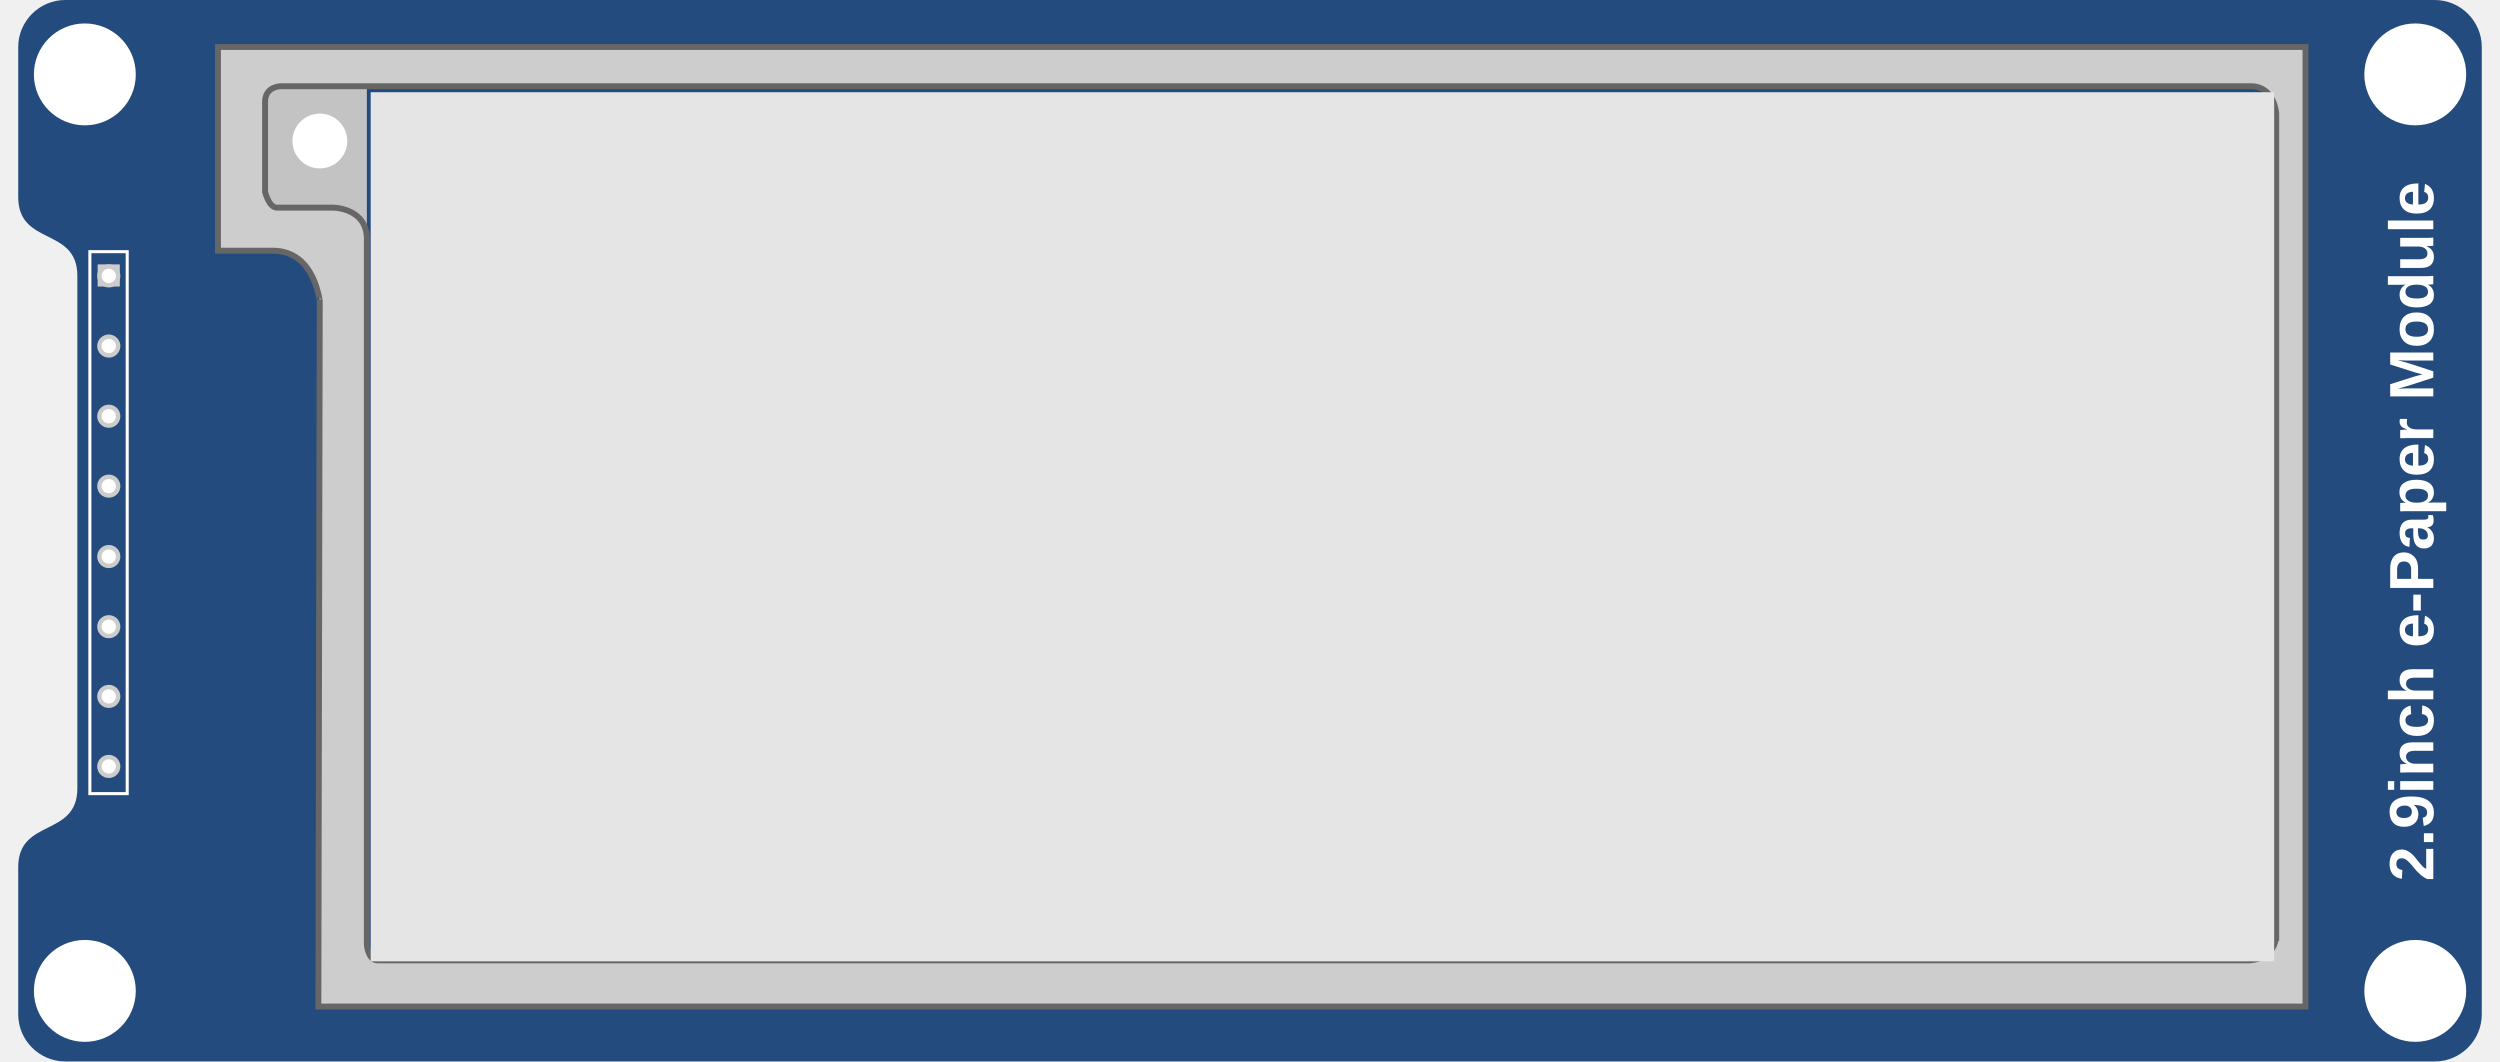
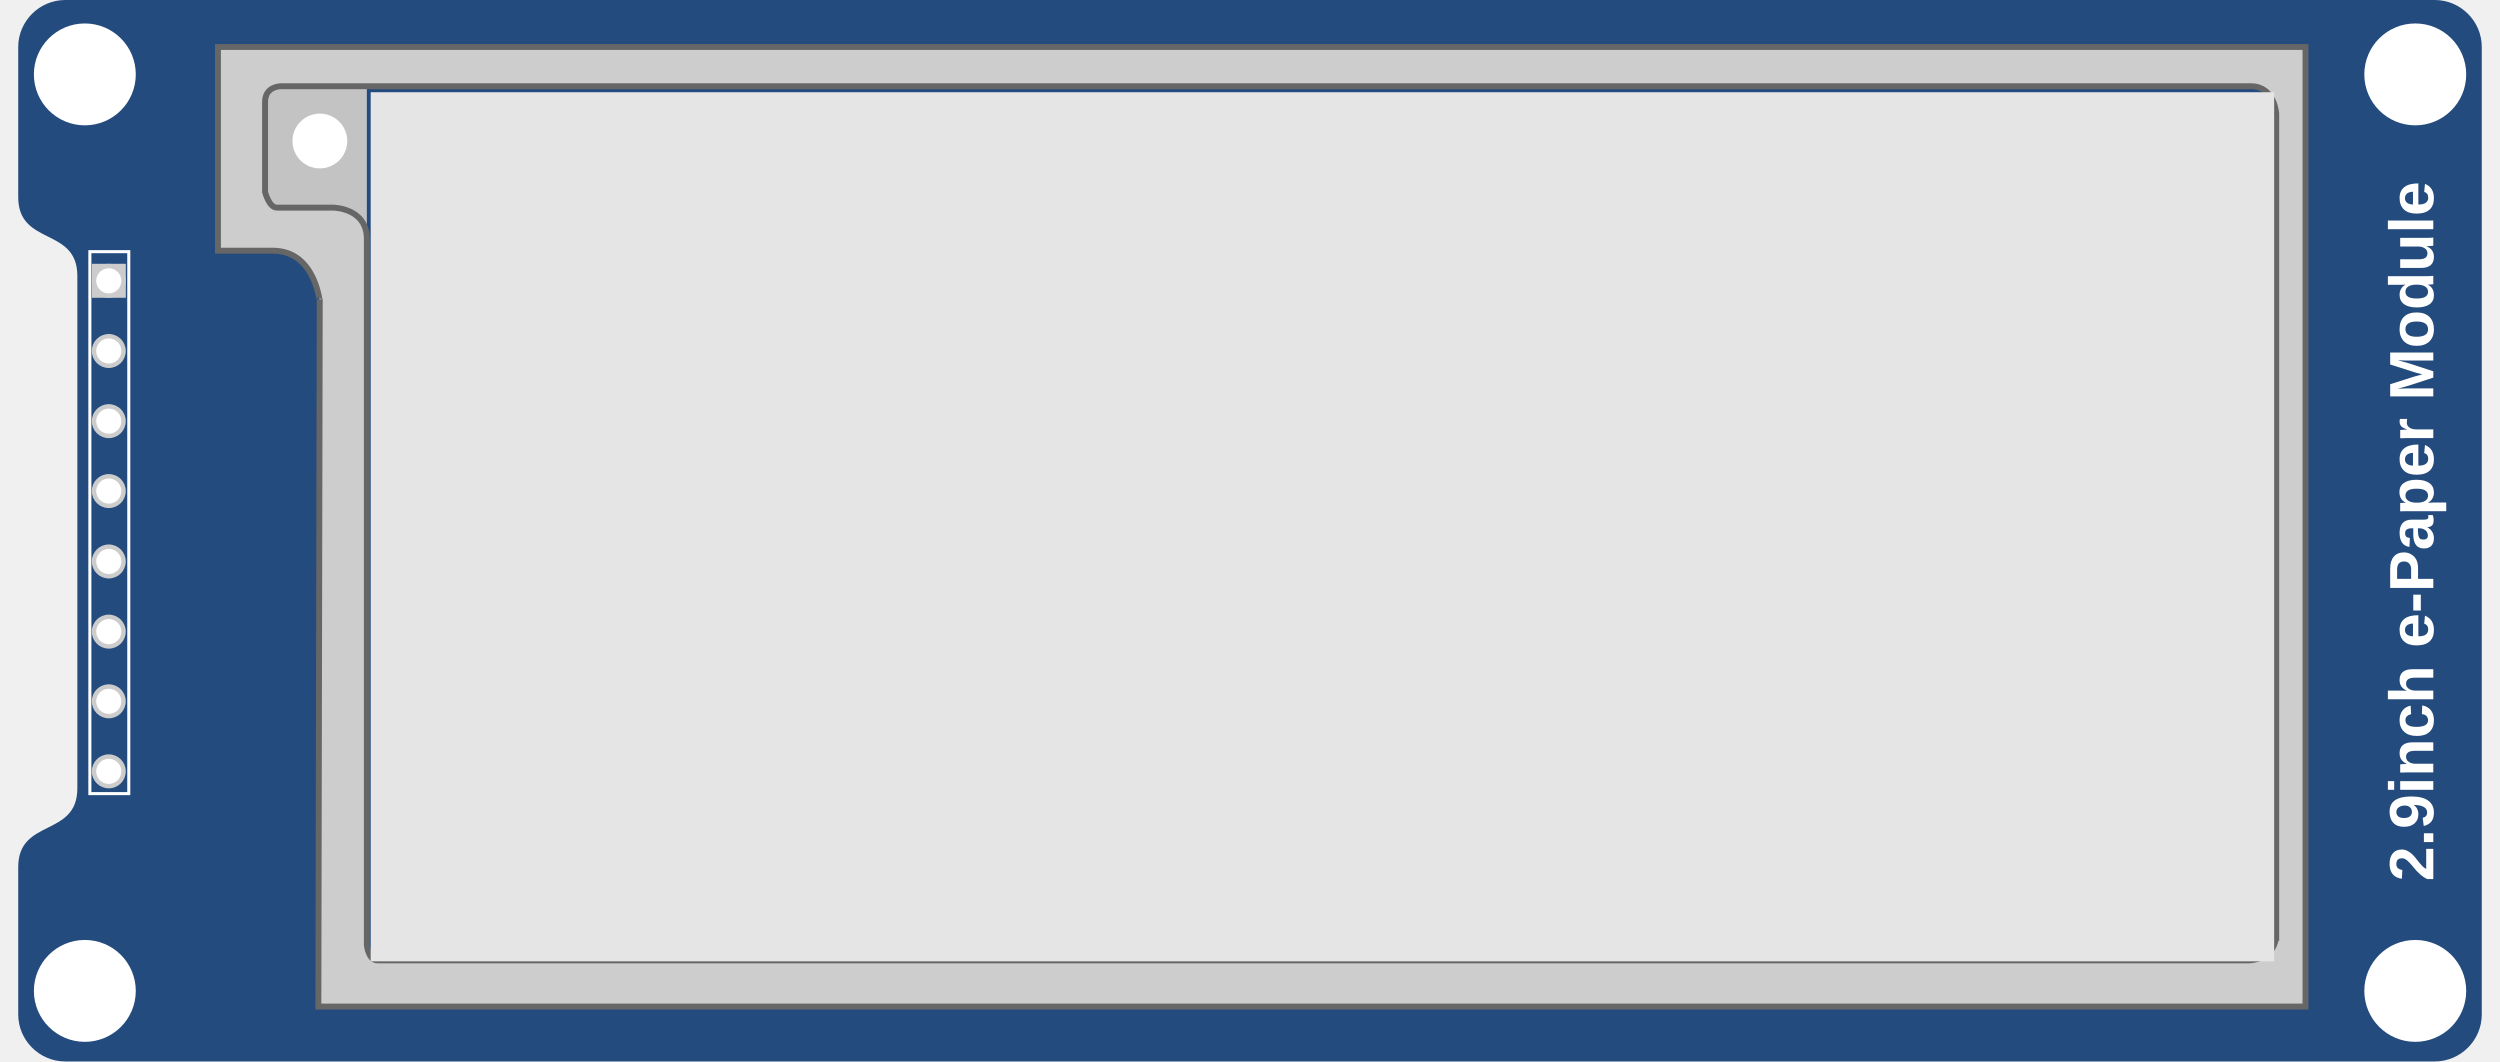
<svg xmlns="http://www.w3.org/2000/svg" id="ePaperModule" width="89.5mm" height="38mm" viewBox="0 0 250.01 107.72">
  <defs>
    <style>
            .cls-1{fill:none;stroke:#fff;stroke-width:.31px;}.cls-1,.cls-2,.cls-3{stroke-miterlimit:4.51;}.cls-4{font-family:Arial-BoldMT,
            Arial;font-size:6.36px;font-weight:700;}.cls-4,.cls-5,.cls-3{fill:#fff;}.cls-4,.cls-6{isolation:isolate;}.cls-2{fill:#cdcdcd;stroke:#666;stroke-width:.6px;}.cls-7{fill:#c3c3c3;}.cls-8{fill:#e5e5e5;}.cls-3{stroke:#ccc;stroke-width:.45px;}.cls-9{fill:#ccc;}.cls-10{fill:#244b7e;}</style>
  </defs>
  <path id="Board" class="cls-10" d="m 245.24 0 h -240.47 c -2.62 0 -4.77 2.15 -4.77 4.77 v 15.23 c 0 5 6 3 6 8 v 52 c 0 5 -6 3 -6 8 v 14.95 c 0 2.62 2.15 4.77 4.77 4.77 h 240.47 c 2.62 0 4.77 -2.15 4.77 -4.77 v -98.18 c 0 -2.62 -2.15 -4.77 -4.77 -4.77 z" />
  <g id="tab">
    <rect id="tab-base" class="cls-7" x="24.25" y="8.74" width="11.13" height="16.3" />
    <circle id="tab-hole" class="cls-5" cx="30.61" cy="14.31" r="2.78" />
  </g>
  <g id="holes">
    <circle class="cls-5" cx="6.76" cy="100.56" r="5.17" />
    <circle class="cls-5" cx="6.76" cy="7.55" r="5.17" />
    <circle class="cls-5" cx="243.26" cy="100.56" r="5.17" />
    <circle class="cls-5" cx="243.26" cy="7.55" r="5.17" />
  </g>
  <g class="cls-6">
    <text class="cls-4" transform="translate(245.09 89.43) rotate(-90)">
      <tspan x="0" y="0">2.9inch e-Paper Module</tspan>
    </text>
  </g>
  <path id="frame" class="cls-2" d="m20.27,4.77v20.67h5.56c4.54,0,4.76,5.75,4.77,4.94-.01,4.11-.14,71.77-.14,71.77h201.66V4.77H20.27Zm208.87,90.02c0,2.58-2.67,2.67-2.67,2.67H36.45c-.91,0-1.07-1.53-1.07-1.53V24.25c0-3.18-3.45-3.18-3.45-3.18h-5.69c-.79,0-1.19-1.59-1.19-1.59v-9.14c0-1.59,1.59-1.59,1.59-1.59h199.93c2.43,0,2.58,2.79,2.58,2.79v83.26h0Z" />
-   <rect class="cls-1" x="7.27" y="25.54" width="3.79" height="55" />
-   <rect class="cls-9" x="8.06" y="26.83" width="2.25" height="2.25" />
-   <circle id="pin" class="cls-3" cx="9.19" cy="28" r=".95" stroke-width="0.4" stroke="#ccc" />
+   <rect class="cls-1" x="7.27" y="25.54" width="3.95" height="55" />
+   <rect class="cls-9" x="7.47" y="26.77" width="3.45" height="3.45" />
+   <circle id="pin" class="cls-3" cx="9.19" cy="28.5" r="1.5" stroke-width="0.4" stroke="#ccc" />
  <use href="#pin" y="7.12" />
  <use href="#pin" y="14.24" />
  <use href="#pin" y="21.336" />
  <use href="#pin" y="28.48" />
  <use href="#pin" y="35.6" />
  <use href="#pin" y="42.672" />
  <use href="#pin" y="49.78" />
  <rect id="Paper" class="cls-8" x="35.77" y="9.36" width="193.17" height="88.2" />
</svg>
